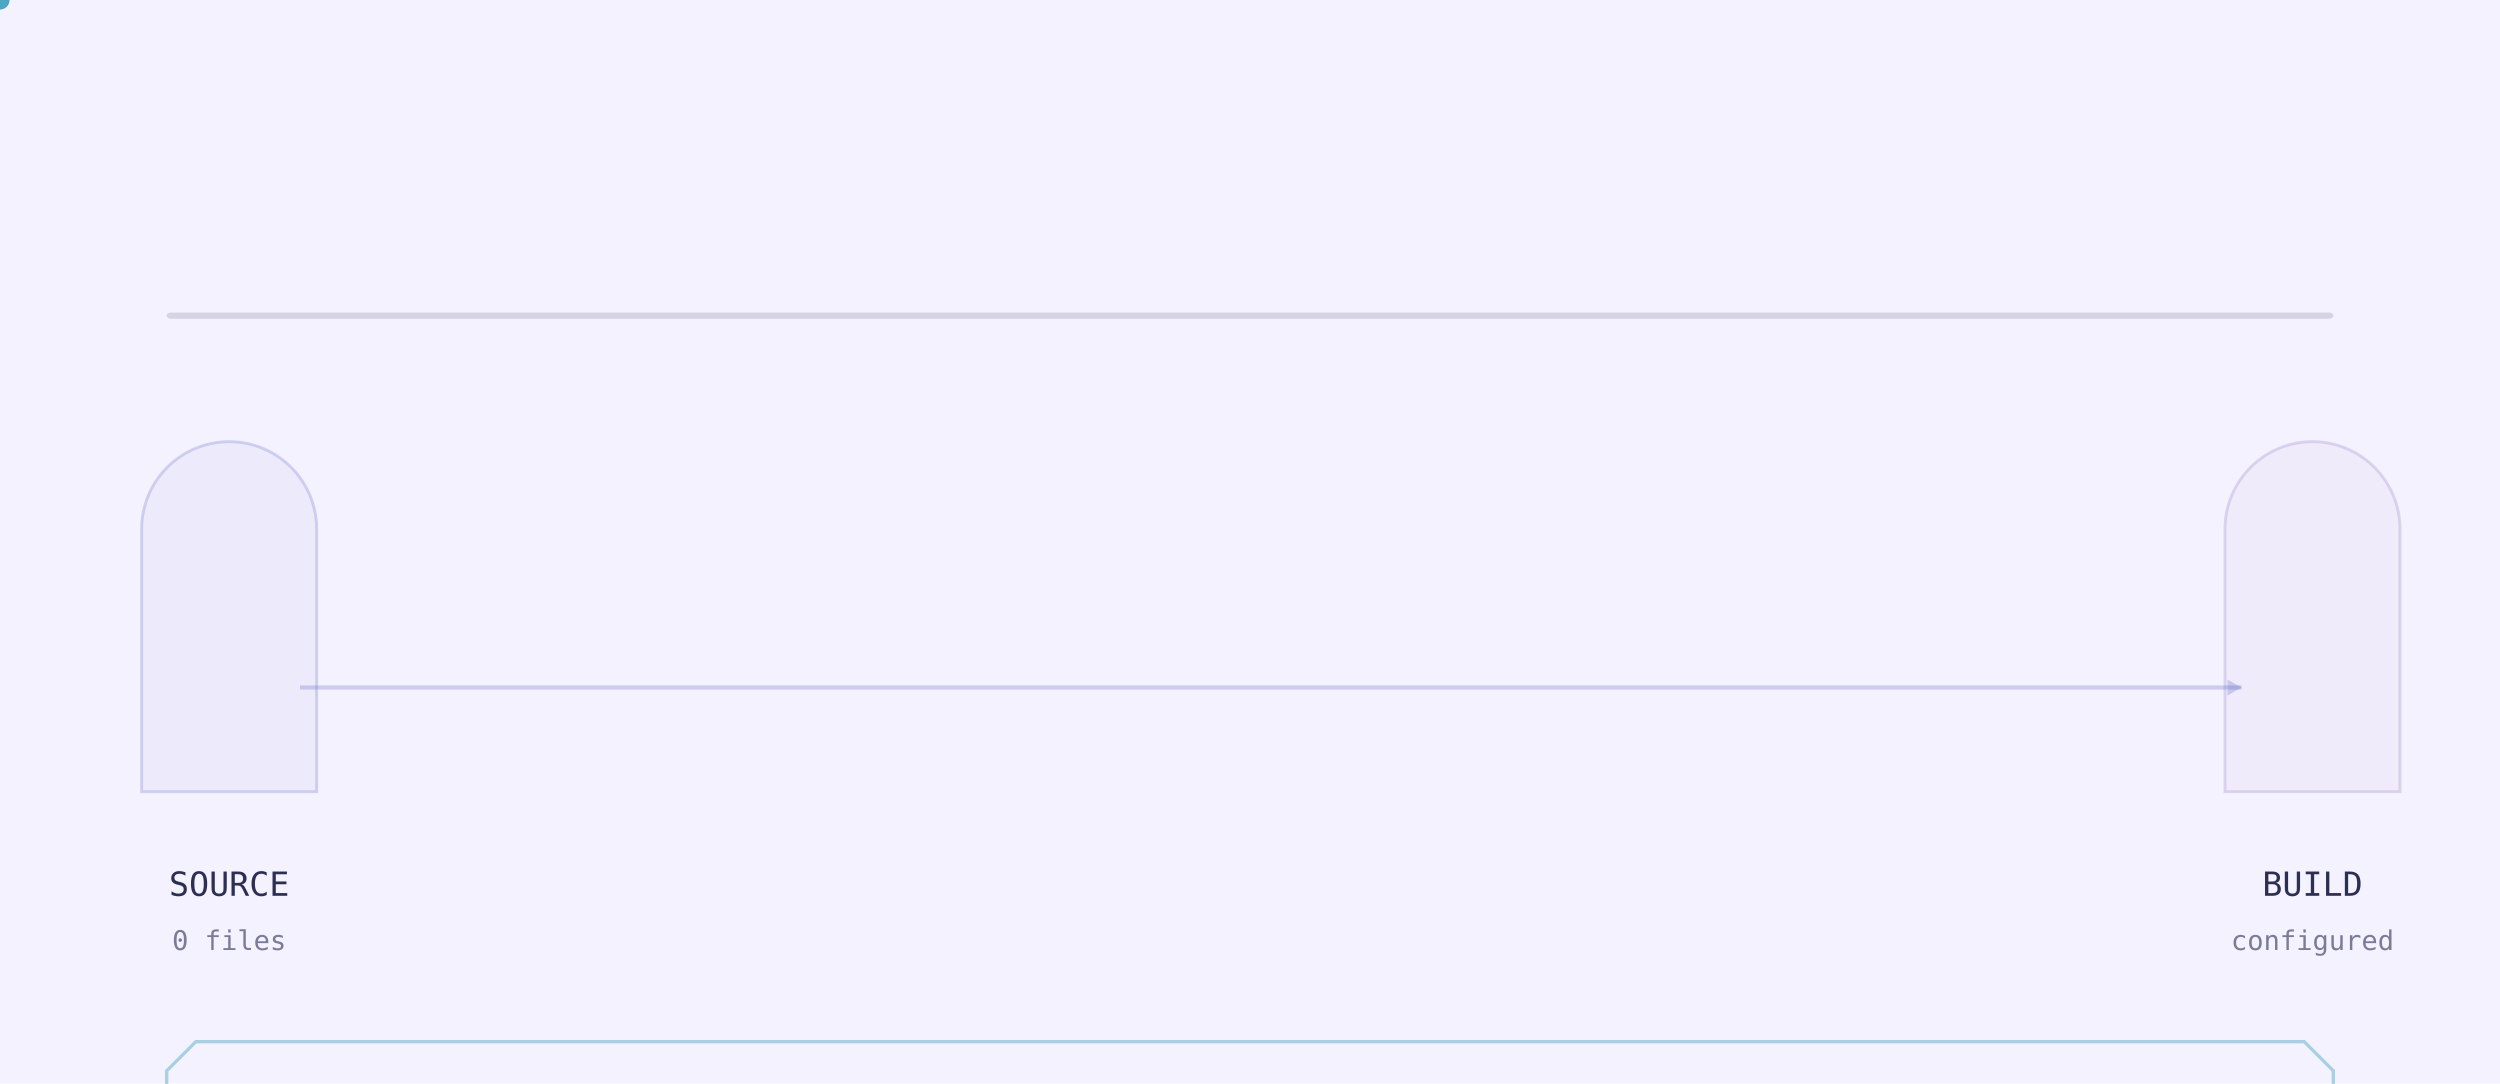
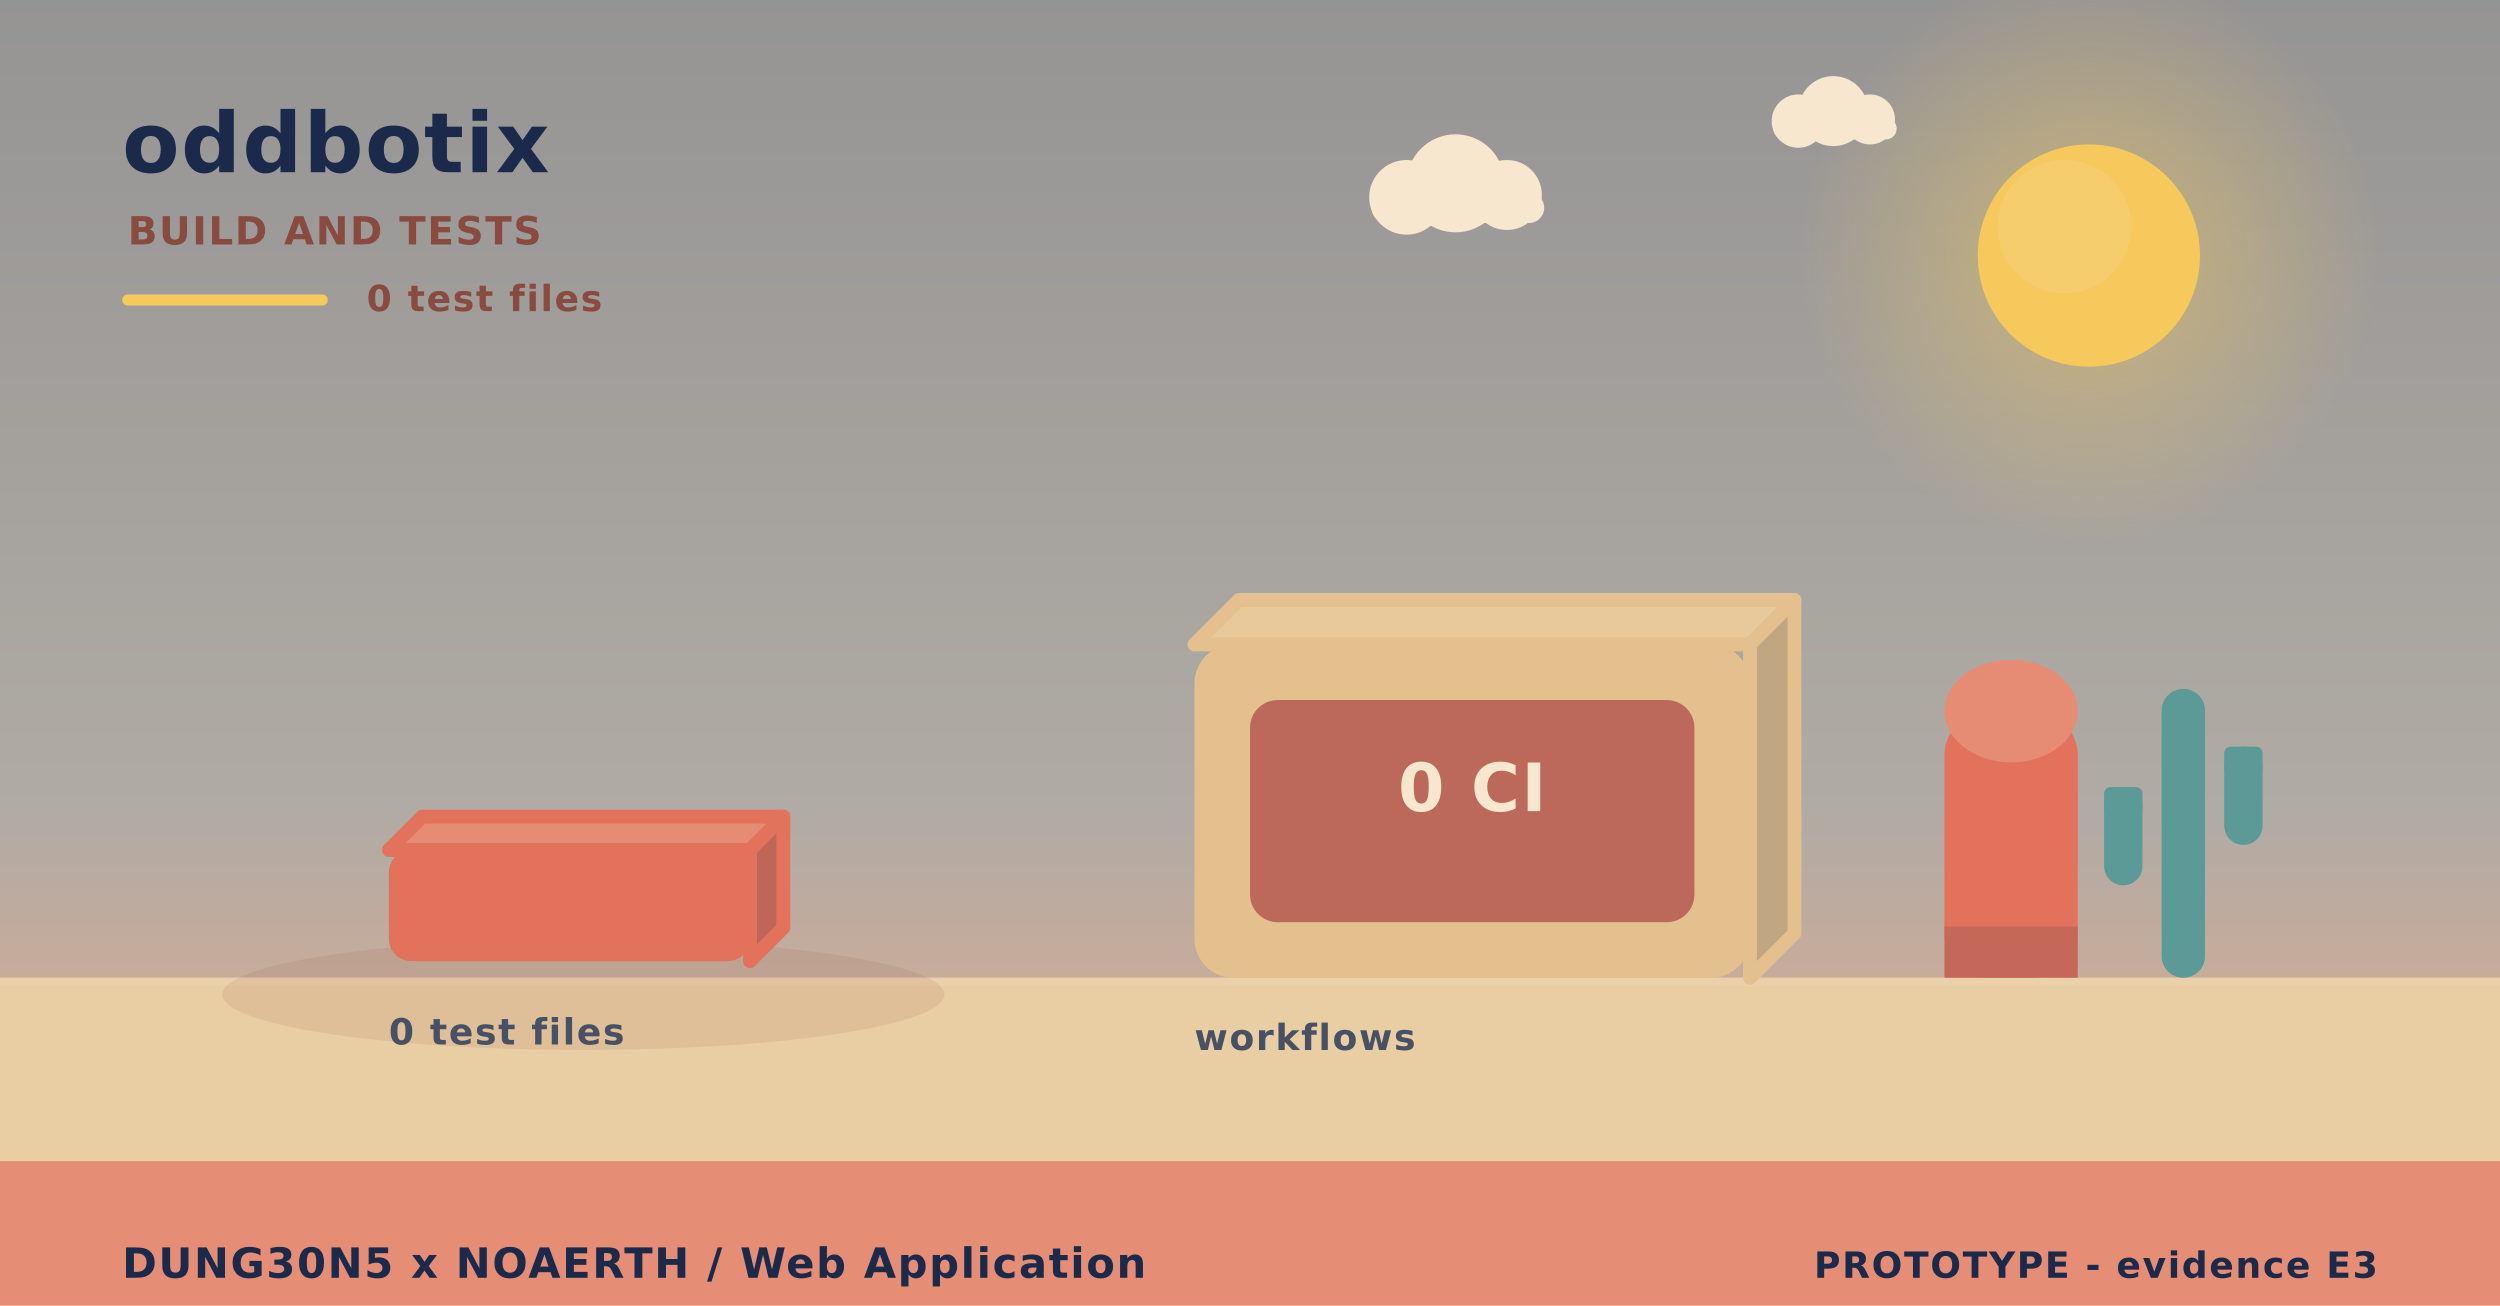
- <svg xmlns="http://www.w3.org/2000/svg" viewBox="0 0 1200 520" width="1200" height="520" role="img" aria-label="oddbotix build evidence">
-   <rect width="1200" height="520" fill="#f4f2ff" />
-   <defs>
-     <linearGradient id="gb" x1="0" y1="0" x2="1" y2="1">
-       <stop offset="0%" stop-color="#6166c7" />
-       <stop offset="100%" stop-color="#8f73be" />
-     </linearGradient>
-   </defs>
-   <rect x="80.00" y="150.00" width="1040.00" height="3.00" rx="2.00" fill="rgba(23,26,64,0.140)" opacity="1.00" />
-   <path d="M68.00,380.00 L68.00,254.00 A42.00,42.00 0 0 1 152.00,254.00 L152.00,380.00 Z" fill="rgba(97,102,199,0.100)" opacity="0.55" stroke="rgba(97,102,199,0.450)" stroke-width="1.4" />
-   <polygon points="-192.26,189.00 -136.83,221.00 -136.83,157.00 -192.26,125.00" fill="#225b6c" opacity="0.95" />
-   <polygon points="-247.68,221.00 -192.26,253.00 -192.26,189.00 -247.68,157.00" fill="#705a94" opacity="0.95" />
-   <polygon points="-192.26,125.00 -136.83,157.00 -192.26,189.00 -247.68,157.00" fill="#6166c7" opacity="0.95" />
-   <text x="110" y="430" font-family="ui-monospace,Menlo,monospace" font-size="16" fill="rgba(23,26,64,0.900)" text-anchor="middle">SOURCE</text>
-   <text x="110" y="456" font-family="ui-monospace,Menlo,monospace" font-size="13" fill="rgba(23,26,64,0.550)" text-anchor="middle">0 files</text>
-   <path d="M1068.00,380.00 L1068.00,254.00 A42.00,42.00 0 0 1 1152.00,254.00 L1152.00,380.00 Z" fill="rgba(143,115,190,0.100)" opacity="0.55" stroke="rgba(143,115,190,0.450)" stroke-width="1.4" />
-   <polygon points="673.77,689.00 729.19,721.00 729.19,657.00 673.77,625.00" fill="#225b6c" opacity="0.95" />
-   <polygon points="618.34,721.00 673.77,753.00 673.77,689.00 618.34,657.00" fill="#705a94" opacity="0.95" />
-   <polygon points="673.77,625.00 729.19,657.00 673.77,689.00 618.34,657.00" fill="#8f73be" opacity="0.95" />
-   <text x="1110" y="430" font-family="ui-monospace,Menlo,monospace" font-size="16" fill="rgba(23,26,64,0.900)" text-anchor="middle">BUILD</text>
-   <text x="1110" y="456" font-family="ui-monospace,Menlo,monospace" font-size="13" fill="rgba(23,26,64,0.550)" text-anchor="middle">configured</text>
-   <line x1="144.00" y1="330.00" x2="1076.00" y2="330.00" stroke="rgba(97,102,199,0.500)" stroke-width="2.00" opacity="0.55" />
-   <polygon points="1076.00,330.00 1069.20,326.20 1069.20,333.80" fill="rgba(97,102,199,0.500)" opacity="0.55" />
-   <g opacity="0.9">
-     <circle cx="0.00" cy="0.00" r="4.60" fill="#3b9dbb" opacity="1.00" />
-     <animateTransform attributeName="transform" type="translate" values="144.00,330.00 1076.00,330.00" dur="4.767s" begin="0.0s" repeatCount="indefinite" />
-     <animateTransform attributeName="transform" type="translate" values="1076.00,330.00 144.00,330.00" dur="4.767s" begin="2.383s" repeatCount="indefinite" />
+ <svg xmlns="http://www.w3.org/2000/svg" width="900" height="470" viewBox="0 0 900 470" role="img" aria-label="oddbotix - how it is verified">
+   <linearGradient id="skyb" x1="0" y1="0" x2="0" y2="1">
+     <stop offset="0" stop-color="#959494" />
+     <stop offset="0.62" stop-color="#b0aba4" />
+     <stop offset="1" stop-color="#f3ad8a" />
+   </linearGradient>
+   <rect width="900" height="470" fill="url(#skyb)" />
+   <radialGradient id="sunb">
+     <stop offset="0.35" stop-color="#f5c95c" stop-opacity="0.34" />
+     <stop offset="1" stop-color="#f5c95c" stop-opacity="0" />
+   </radialGradient>
+   <circle cx="752" cy="92" r="104" fill="url(#sunb)" />
+   <circle cx="752" cy="92" r="40" fill="#f5c95c" />
+   <circle cx="743.2" cy="81.6" r="24" fill="#f5d27e" opacity="0.5" />
+   <g>
+     <circle cx="524" cy="66" r="17.64" fill="#f6e7ce" />
+     <circle cx="506.36" cy="71.04" r="13.44" fill="#f6e7ce" />
+     <circle cx="542.48" cy="70.2" r="12.6" fill="#f6e7ce" />
+     <rect x="493.76" y="69.36" width="62.16" height="10.92" rx="5.46" fill="#f6e7ce" />
+     <animateTransform attributeName="transform" type="translate" values="0 0;24 0;0 0" dur="36s" begin="0s" repeatCount="indefinite" />
  </g>
-   <path d="M94.00,500.00 H1106.00 L1120.00,514.00 V546.00 L1106.00,560.00 H94.00 L80.00,546.00 V514.00 Z" fill="none" stroke="rgba(59,157,187,0.500)" stroke-width="1.60" opacity="0.80" />
-   <text x="600" y="536" font-family="ui-monospace,Menlo,monospace" font-size="16" fill="rgba(59,157,187,0.950)" text-anchor="middle">no test suite present in this repository — shown as measured, not implied</text>
+   <g>
+     <circle cx="660" cy="40" r="12.6" fill="#f6e7ce" />
+     <circle cx="647.4" cy="43.6" r="9.6" fill="#f6e7ce" />
+     <circle cx="673.2" cy="43" r="9" fill="#f6e7ce" />
+     <rect x="638.4" y="42.4" width="44.4" height="7.8" rx="3.9" fill="#f6e7ce" />
+     <animateTransform attributeName="transform" type="translate" values="0 0;-18 0;0 0" dur="46s" begin="3s" repeatCount="indefinite" />
+   </g>
+   <rect x="0" y="352" width="900" height="118" fill="#e9cda3" />
+   <rect x="0" y="352" width="900" height="3" fill="#ebd1a9" />
+   <text x="44" y="62" font-family="Verdana,DejaVu Sans,sans-serif" font-size="30" font-weight="700" letter-spacing="0.6" fill="#1b2a4a" text-anchor="start">oddbotix</text>
+   <text x="46" y="88" font-family="Verdana,DejaVu Sans,sans-serif" font-size="14" font-weight="700" letter-spacing="0.6" fill="#894b3f" text-anchor="start">BUILD AND TESTS</text>
+   <rect x="44" y="106" width="74" height="4" rx="2" fill="#f5c95c" />
+   <text x="132" y="112" font-family="Verdana,DejaVu Sans,sans-serif" font-size="13" font-weight="700" letter-spacing="0.6" fill="#894b3f" text-anchor="start">0 test files</text>
+   <ellipse cx="210" cy="358" rx="130" ry="20" fill="rgba(138,90,68,0.11)" />
+   <g>
+     <path d="M140,306 L270,306 L282,294 L152,294 Z" fill="#e68c74" stroke="#e2725b" stroke-width="5" stroke-linejoin="round" />
+     <path d="M270,306 L282,294 L282,334 L270,346 Z" fill="#c06658" stroke="#e2725b" stroke-width="5" stroke-linejoin="round" />
+     <rect x="140" y="306" width="130" height="40" rx="8" fill="#e2725b" />
+     <animateTransform attributeName="transform" type="translate" values="0 10;0 0" dur="0.8s" begin="0.5s" fill="freeze" />
+   </g>
+   <text x="140" y="376" font-family="Verdana,DejaVu Sans,sans-serif" font-size="13" font-weight="700" letter-spacing="0.6" fill="#475064" text-anchor="start">0 test files</text>
+   <path d="M430,232 L630,232 L646,216 L446,216 Z" fill="#e7c99b" stroke="#e3c08d" stroke-width="5" stroke-linejoin="round" />
+   <path d="M630,232 L646,216 L646,336 L630,352 Z" fill="#c1a682" stroke="#e3c08d" stroke-width="5" stroke-linejoin="round" />
+   <rect x="430" y="232" width="200" height="120" rx="14" fill="#e3c08d" />
+   <rect x="450" y="252" width="160" height="80" rx="10" fill="#ba6458" opacity="0.94" />
+   <text x="530" y="292" font-family="Verdana,DejaVu Sans,sans-serif" font-size="24" font-weight="700" letter-spacing="0.6" fill="#f6e7ce" text-anchor="middle">0 CI</text>
+   <text x="430" y="378" font-family="Verdana,DejaVu Sans,sans-serif" font-size="13" font-weight="700" letter-spacing="0.6" fill="#475064" text-anchor="start">workflows</text>
+   <rect x="700" y="256" width="48" height="96" rx="16" fill="#e2725b" />
+   <ellipse cx="724" cy="256" rx="24" ry="18.46" fill="#e68c74" />
+   <rect x="700" y="333.54" width="48" height="18.46" fill="#c66859" />
+   <rect x="778.18" y="248" width="15.64" height="104" rx="7.82" fill="#5b9a97" />
+   <rect x="757.48" y="283.36" width="13.8" height="35.36" rx="6.9" fill="#5b9a97" />
+   <rect x="757.48" y="283.36" width="13.8" height="10.4" rx="2.3" fill="#5b9a97" />
+   <rect x="800.72" y="268.8" width="13.8" height="35.36" rx="6.9" fill="#5b9a97" />
+   <rect x="800.72" y="268.8" width="13.8" height="10.4" rx="2.3" fill="#5b9a97" />
+   <rect x="0" y="418" width="900" height="52" rx="0" fill="#e68972" opacity="0.94" />
+   <text x="44" y="460" font-family="Verdana,DejaVu Sans,sans-serif" font-size="15" font-weight="700" letter-spacing="0.6" fill="#1b2a4a" text-anchor="start">DUNG30N5 x NOAERTH  /  Web Application</text>
+   <text x="856" y="460" font-family="Verdana,DejaVu Sans,sans-serif" font-size="13" font-weight="700" letter-spacing="0.6" fill="#1b2a4a" text-anchor="end">PROTOTYPE  -  evidence E3</text>
</svg>
